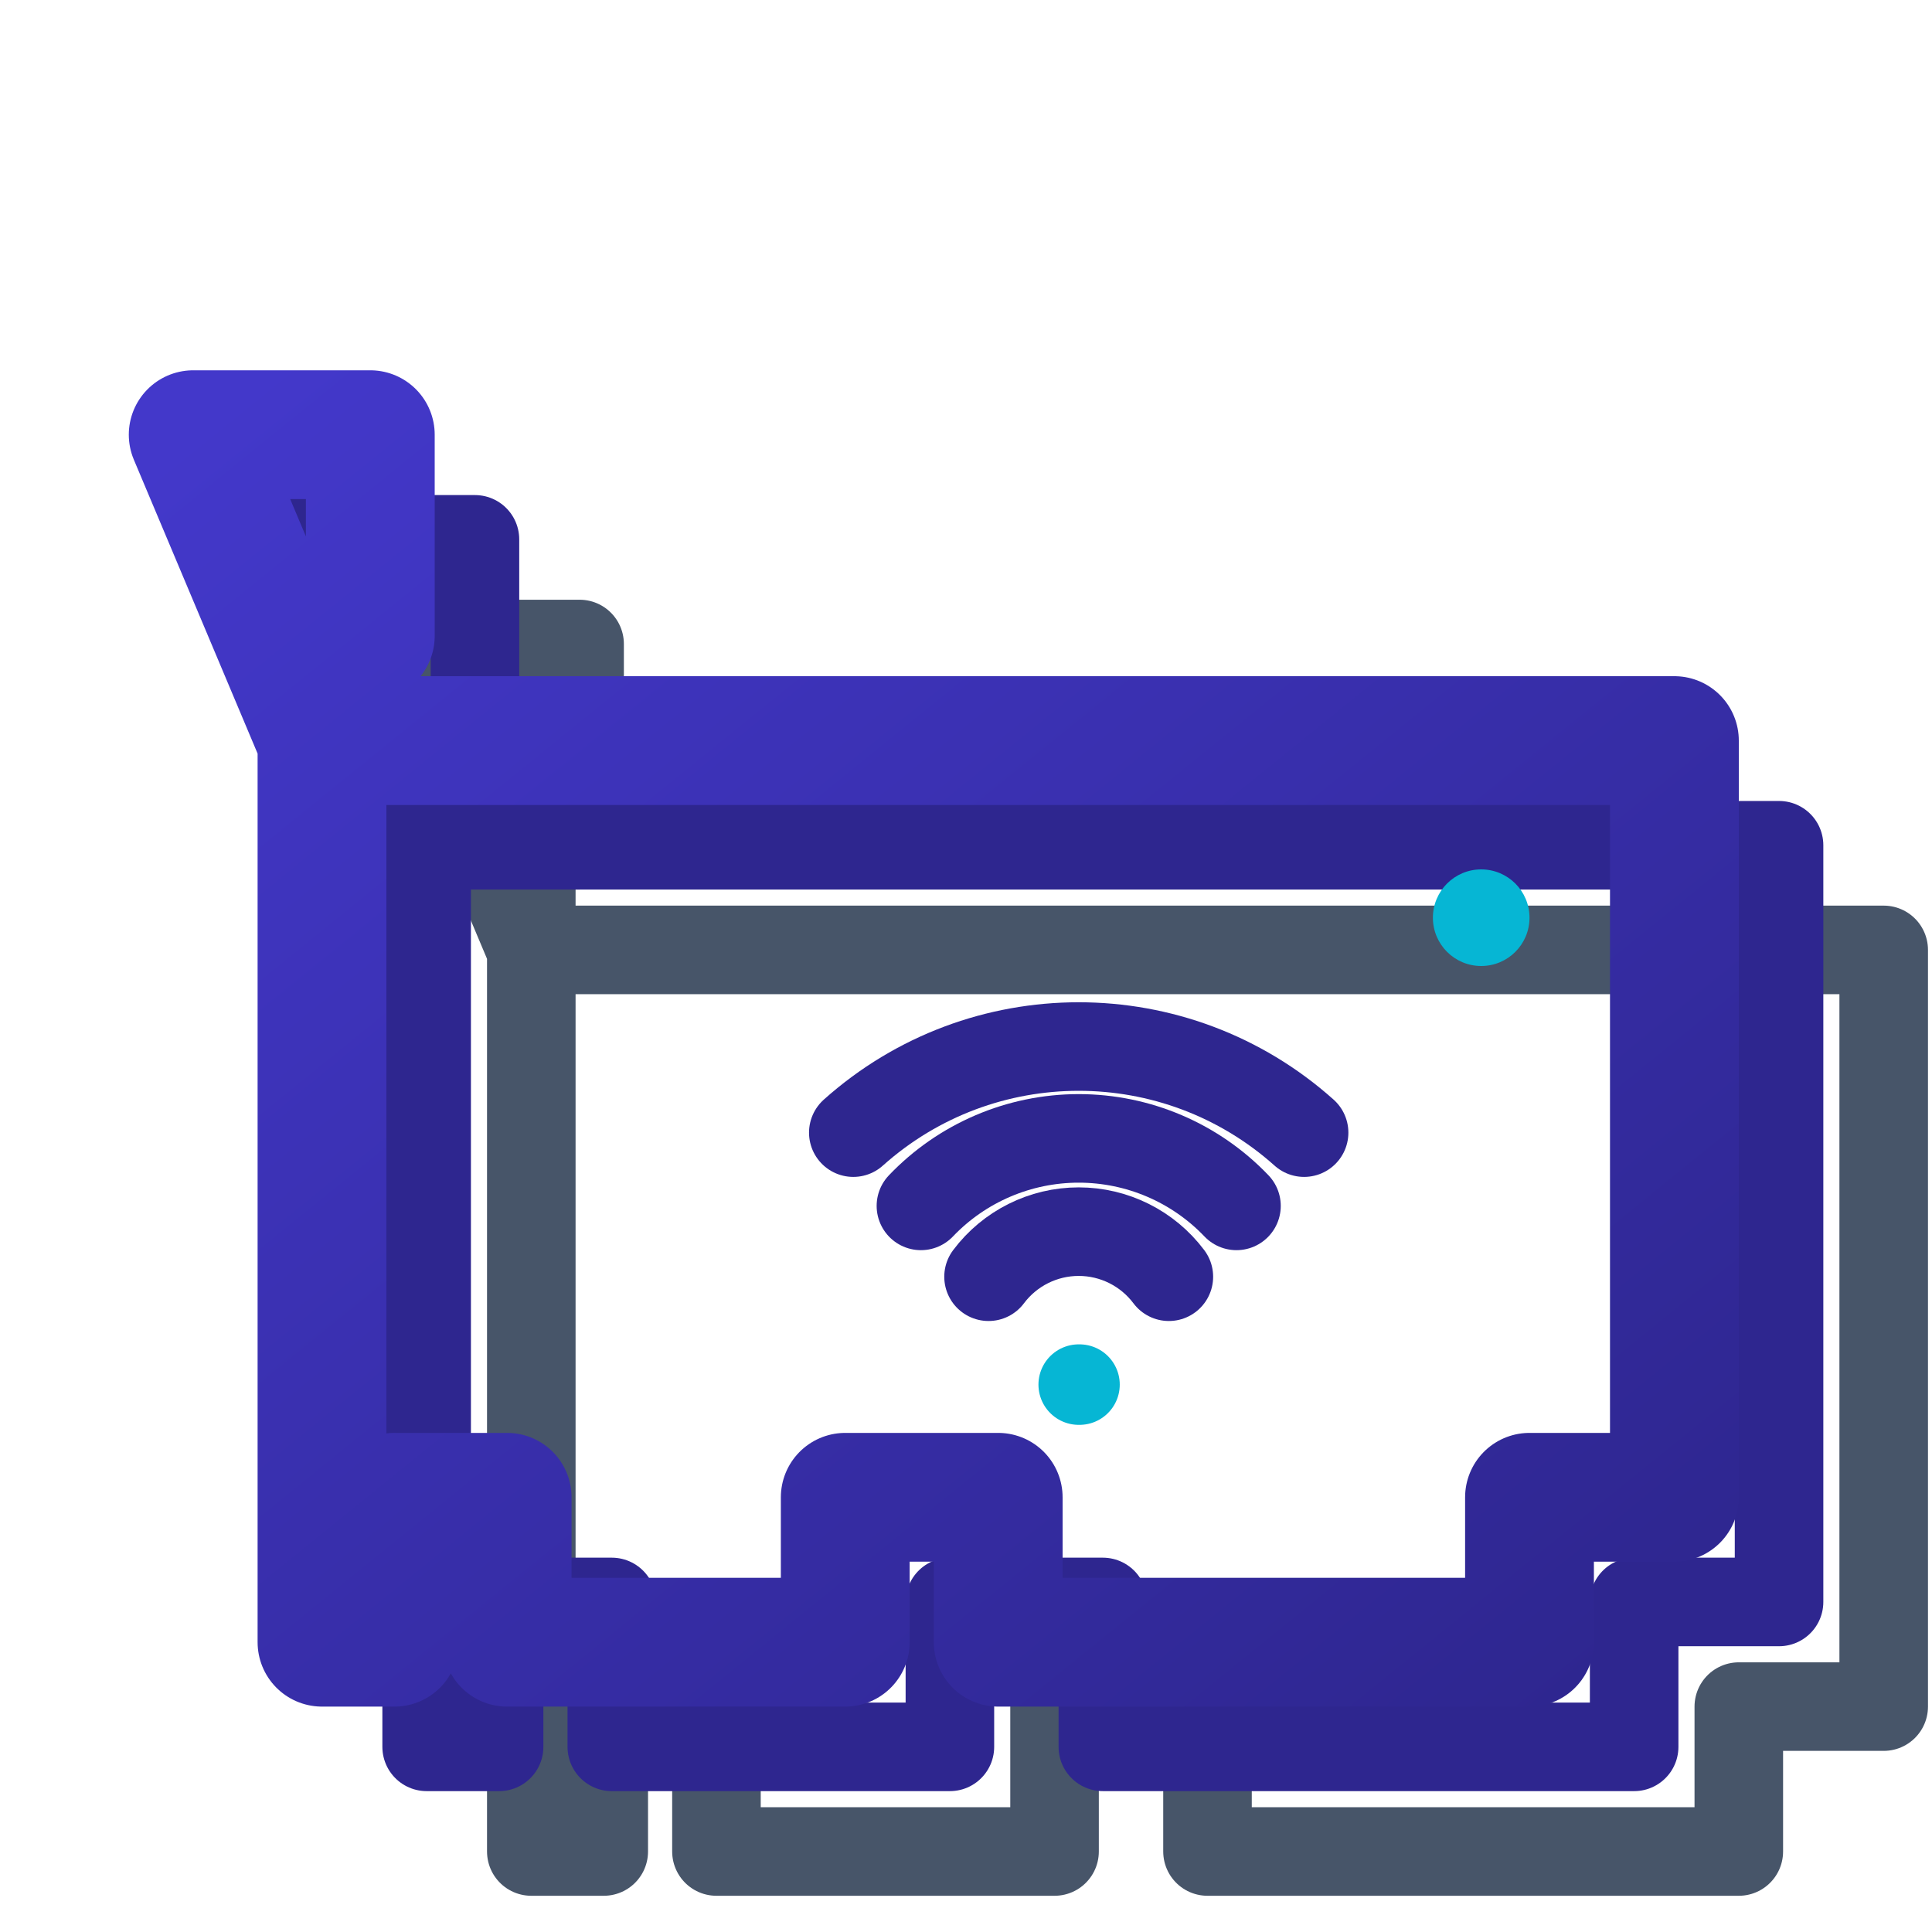
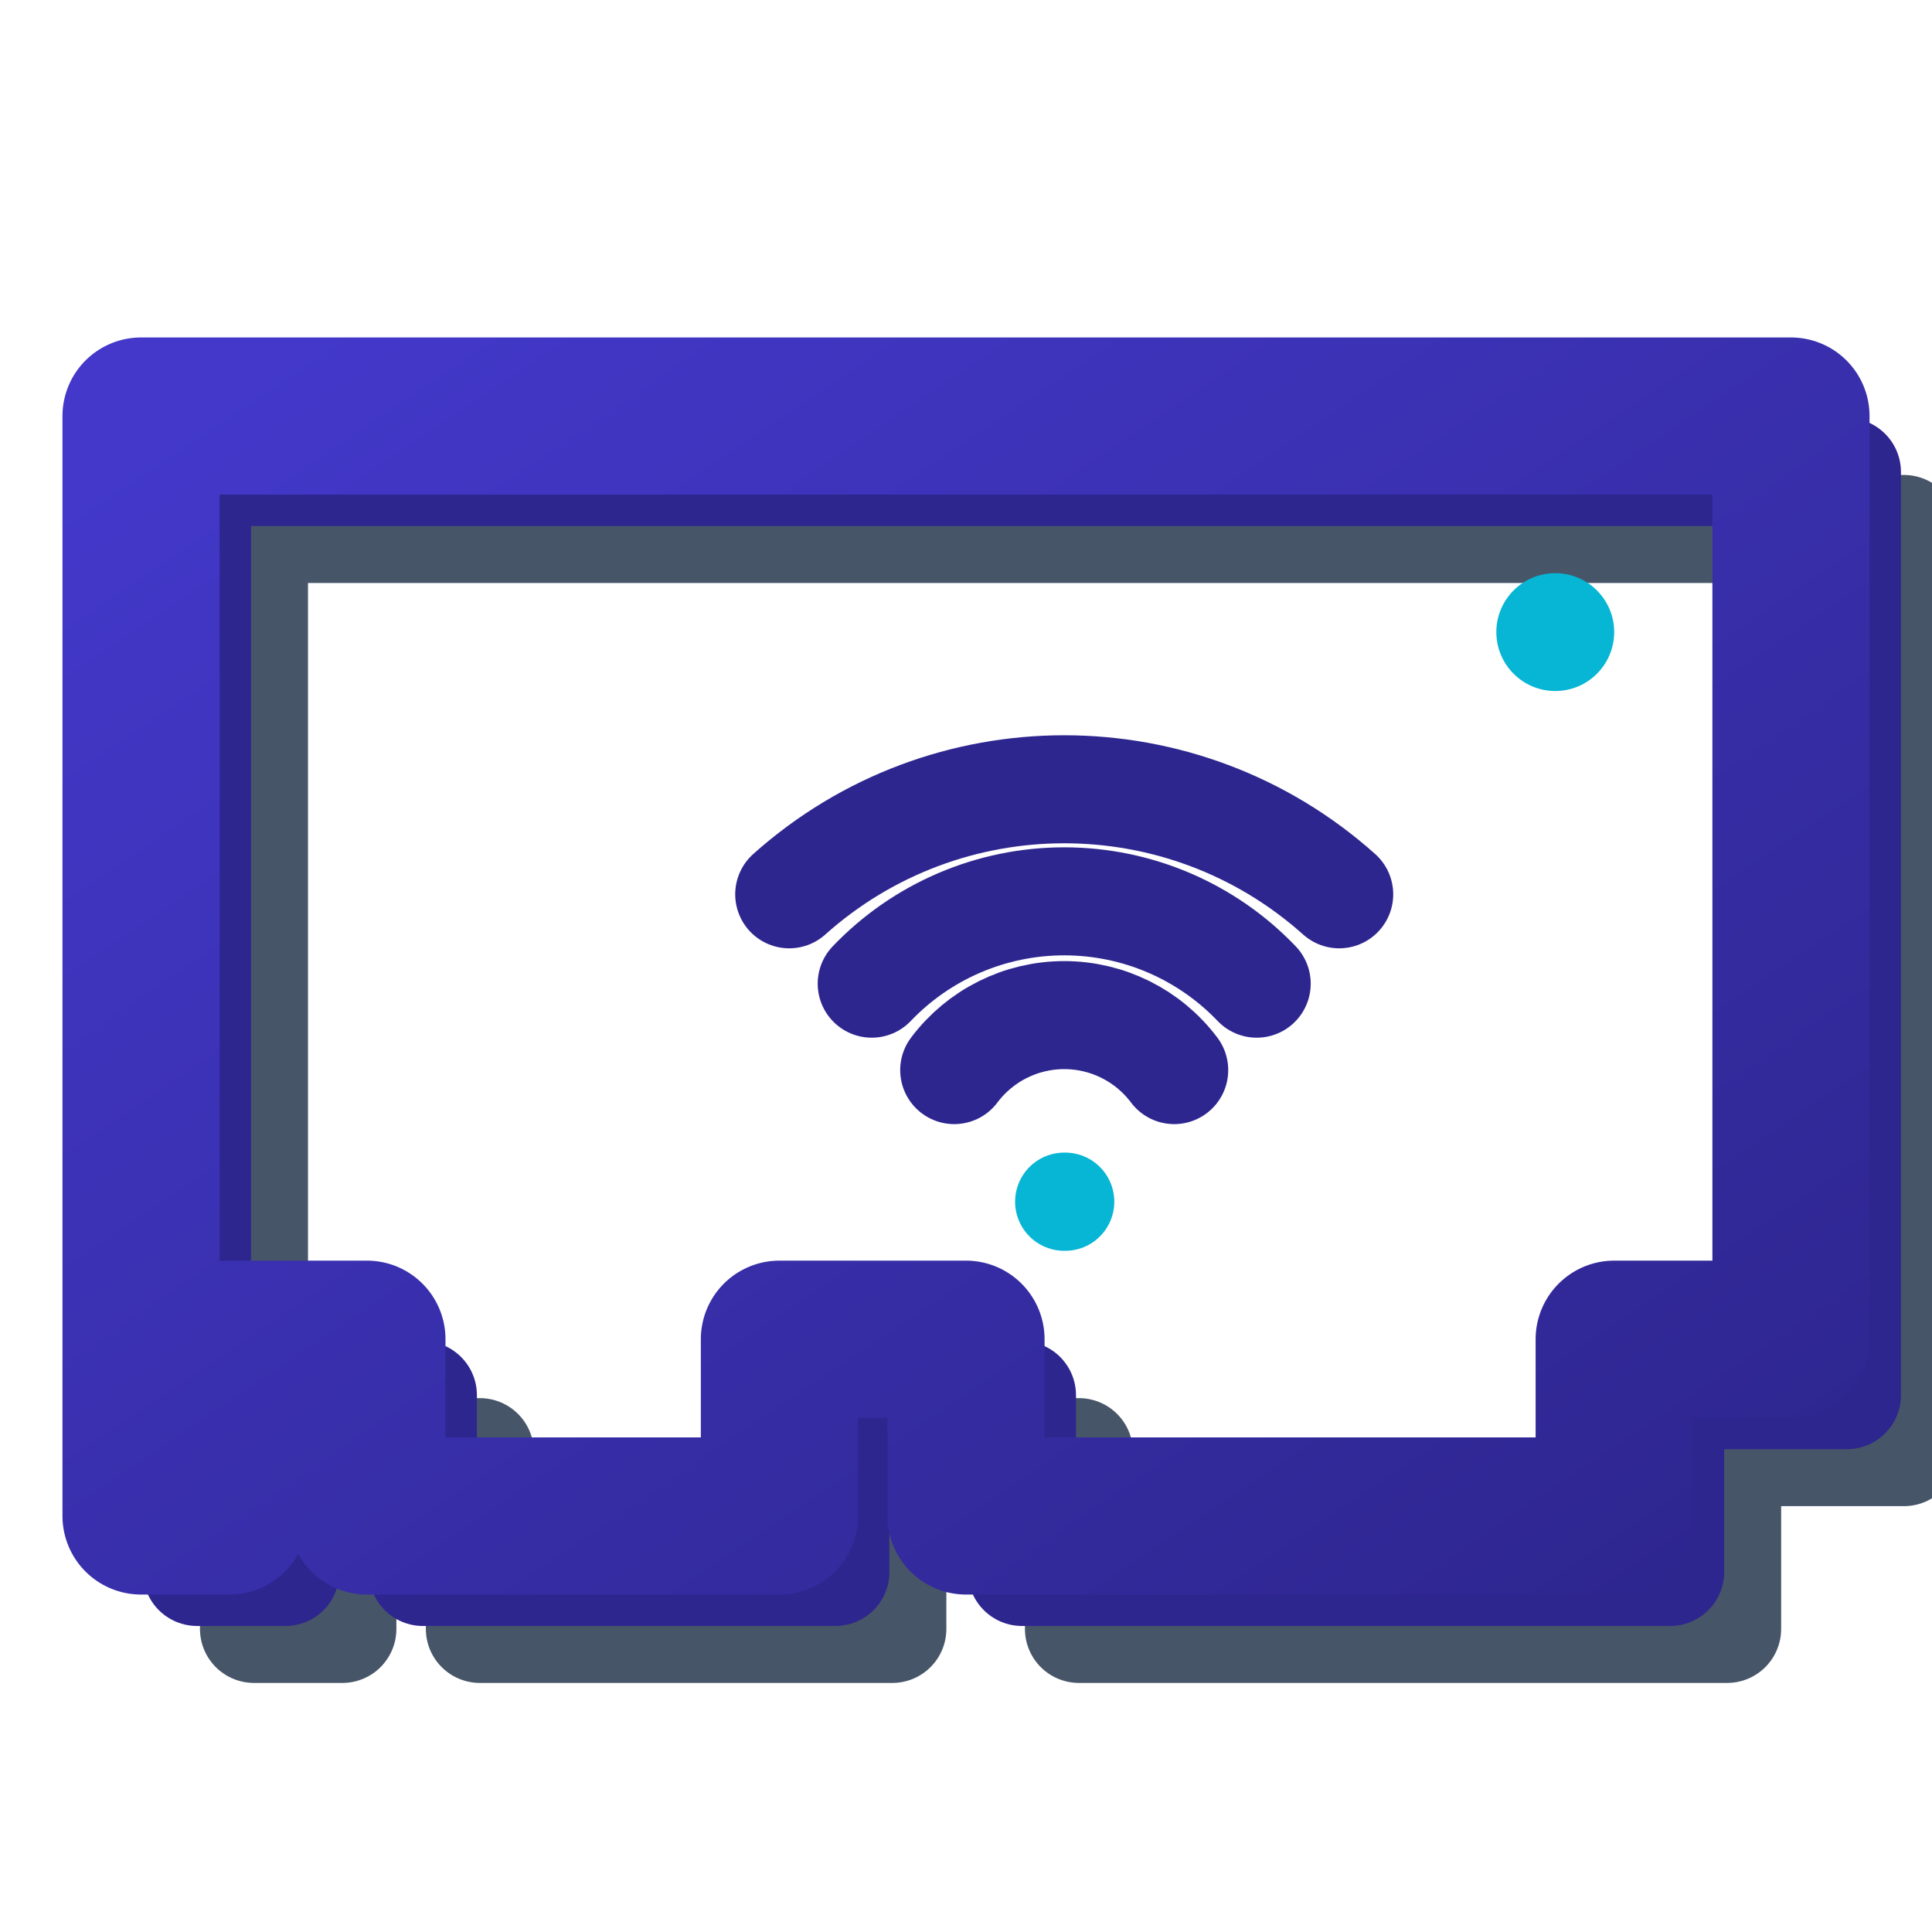
<svg xmlns="http://www.w3.org/2000/svg" viewBox="0 0 24 24" width="24" height="24" fill="none" stroke-linecap="round" stroke-linejoin="round" fill-opacity="0">
  <defs>
    <linearGradient id="ngnddiagg1networkadapters" x1="0" y1="0" x2="1" y2="1">
      <stop offset="0%" stop-color="#4338CA" />
      <stop offset="100%" stop-color="#2E268F" />
    </linearGradient>
  </defs>
-   <g transform="translate(2.6 2.6)">
-     <path d="M2.4 5.4 H4.6 V7.9 H4 V9.2 H20.8 V18.6 H19 V20.4 H12.4 V18.6 H10.5 V20.4 H6.3 V18.6 H4.9 V20.4 H4 V9.2 Z" stroke="#475569" stroke-width="1.1" />
+   <g transform="translate(-3.128 -6.056) scale(1.22)">
+     <g transform="translate(1.15 1.15)">
+       <path d="M4 9.2 H20.8 V18.6 H19 V20.4 H12.4 V18.6 H10.5 V20.4 H6.3 V18.6 H4.9 V20.4 H4 V9.2 Z" stroke="#475569" stroke-width="1.1" />
+     </g>
+     <g transform="translate(0.57 0.57)">
+       <path d="M4 9.2 H20.8 V18.6 H19 V20.4 H12.4 V18.6 H10.5 V20.4 H6.3 V18.6 H4.9 V20.4 H4 V9.2 Z" stroke="#2E268F" stroke-width="1.1" />
+     </g>
+     <path d="M4 9.2 H20.8 V18.6 H19 V20.4 H12.4 V18.6 H10.5 V20.4 H6.3 V18.6 H4.9 V20.4 H4 V9.2 Z" stroke="url(#ngnddiagg1networkadapters)" stroke-width="1.6" />
+     <path d="M10.6 14.07 a4.2 4.2 0 0 1 5.6 0" stroke="#2E268F" stroke-width="1.1" />
+     <path d="M11.44 14.98 a2.71 2.71 0 0 1 3.92 0" stroke="#2E268F" stroke-width="1.1" />
+     <path d="M12.28 15.86 a1.4 1.4 0 0 1 2.24 0" stroke="#2E268F" stroke-width="1.1" />
+     <path d="M13.4 17.2 h.01" stroke="#06B6D4" stroke-width="1" />
+     <circle cx="18.4" cy="11.4" r="0.6" fill="#06B6D4" fill-opacity="1" />
  </g>
-   <g transform="translate(1.3 1.3)">
-     <path d="M2.4 5.4 H4.6 V7.9 H4 V9.2 H20.8 V18.6 H19 V20.4 H12.4 V18.6 H10.5 V20.4 H6.3 V18.6 H4.9 V20.4 H4 V9.2 Z" stroke="#2E268F" stroke-width="1.1" />
-   </g>
-   <path d="M2.4 5.4 H4.6 V7.9 H4 V9.2 H20.8 V18.6 H19 V20.4 H12.4 V18.6 H10.5 V20.4 H6.3 V18.6 H4.9 V20.4 H4 V9.2 Z" stroke="url(#ngnddiagg1networkadapters)" stroke-width="1.6" />
-   <path d="M10.6 14.07 a4.2 4.2 0 0 1 5.6 0" stroke="#2E268F" stroke-width="1.1" />
-   <path d="M11.44 14.98 a2.71 2.71 0 0 1 3.92 0" stroke="#2E268F" stroke-width="1.1" />
-   <path d="M12.28 15.86 a1.4 1.4 0 0 1 2.24 0" stroke="#2E268F" stroke-width="1.1" />
-   <path d="M13.4 17.2 h.01" stroke="#06B6D4" stroke-width="1" />
-   <circle cx="18.4" cy="11.4" r="0.6" fill="#06B6D4" fill-opacity="1" />
</svg>
